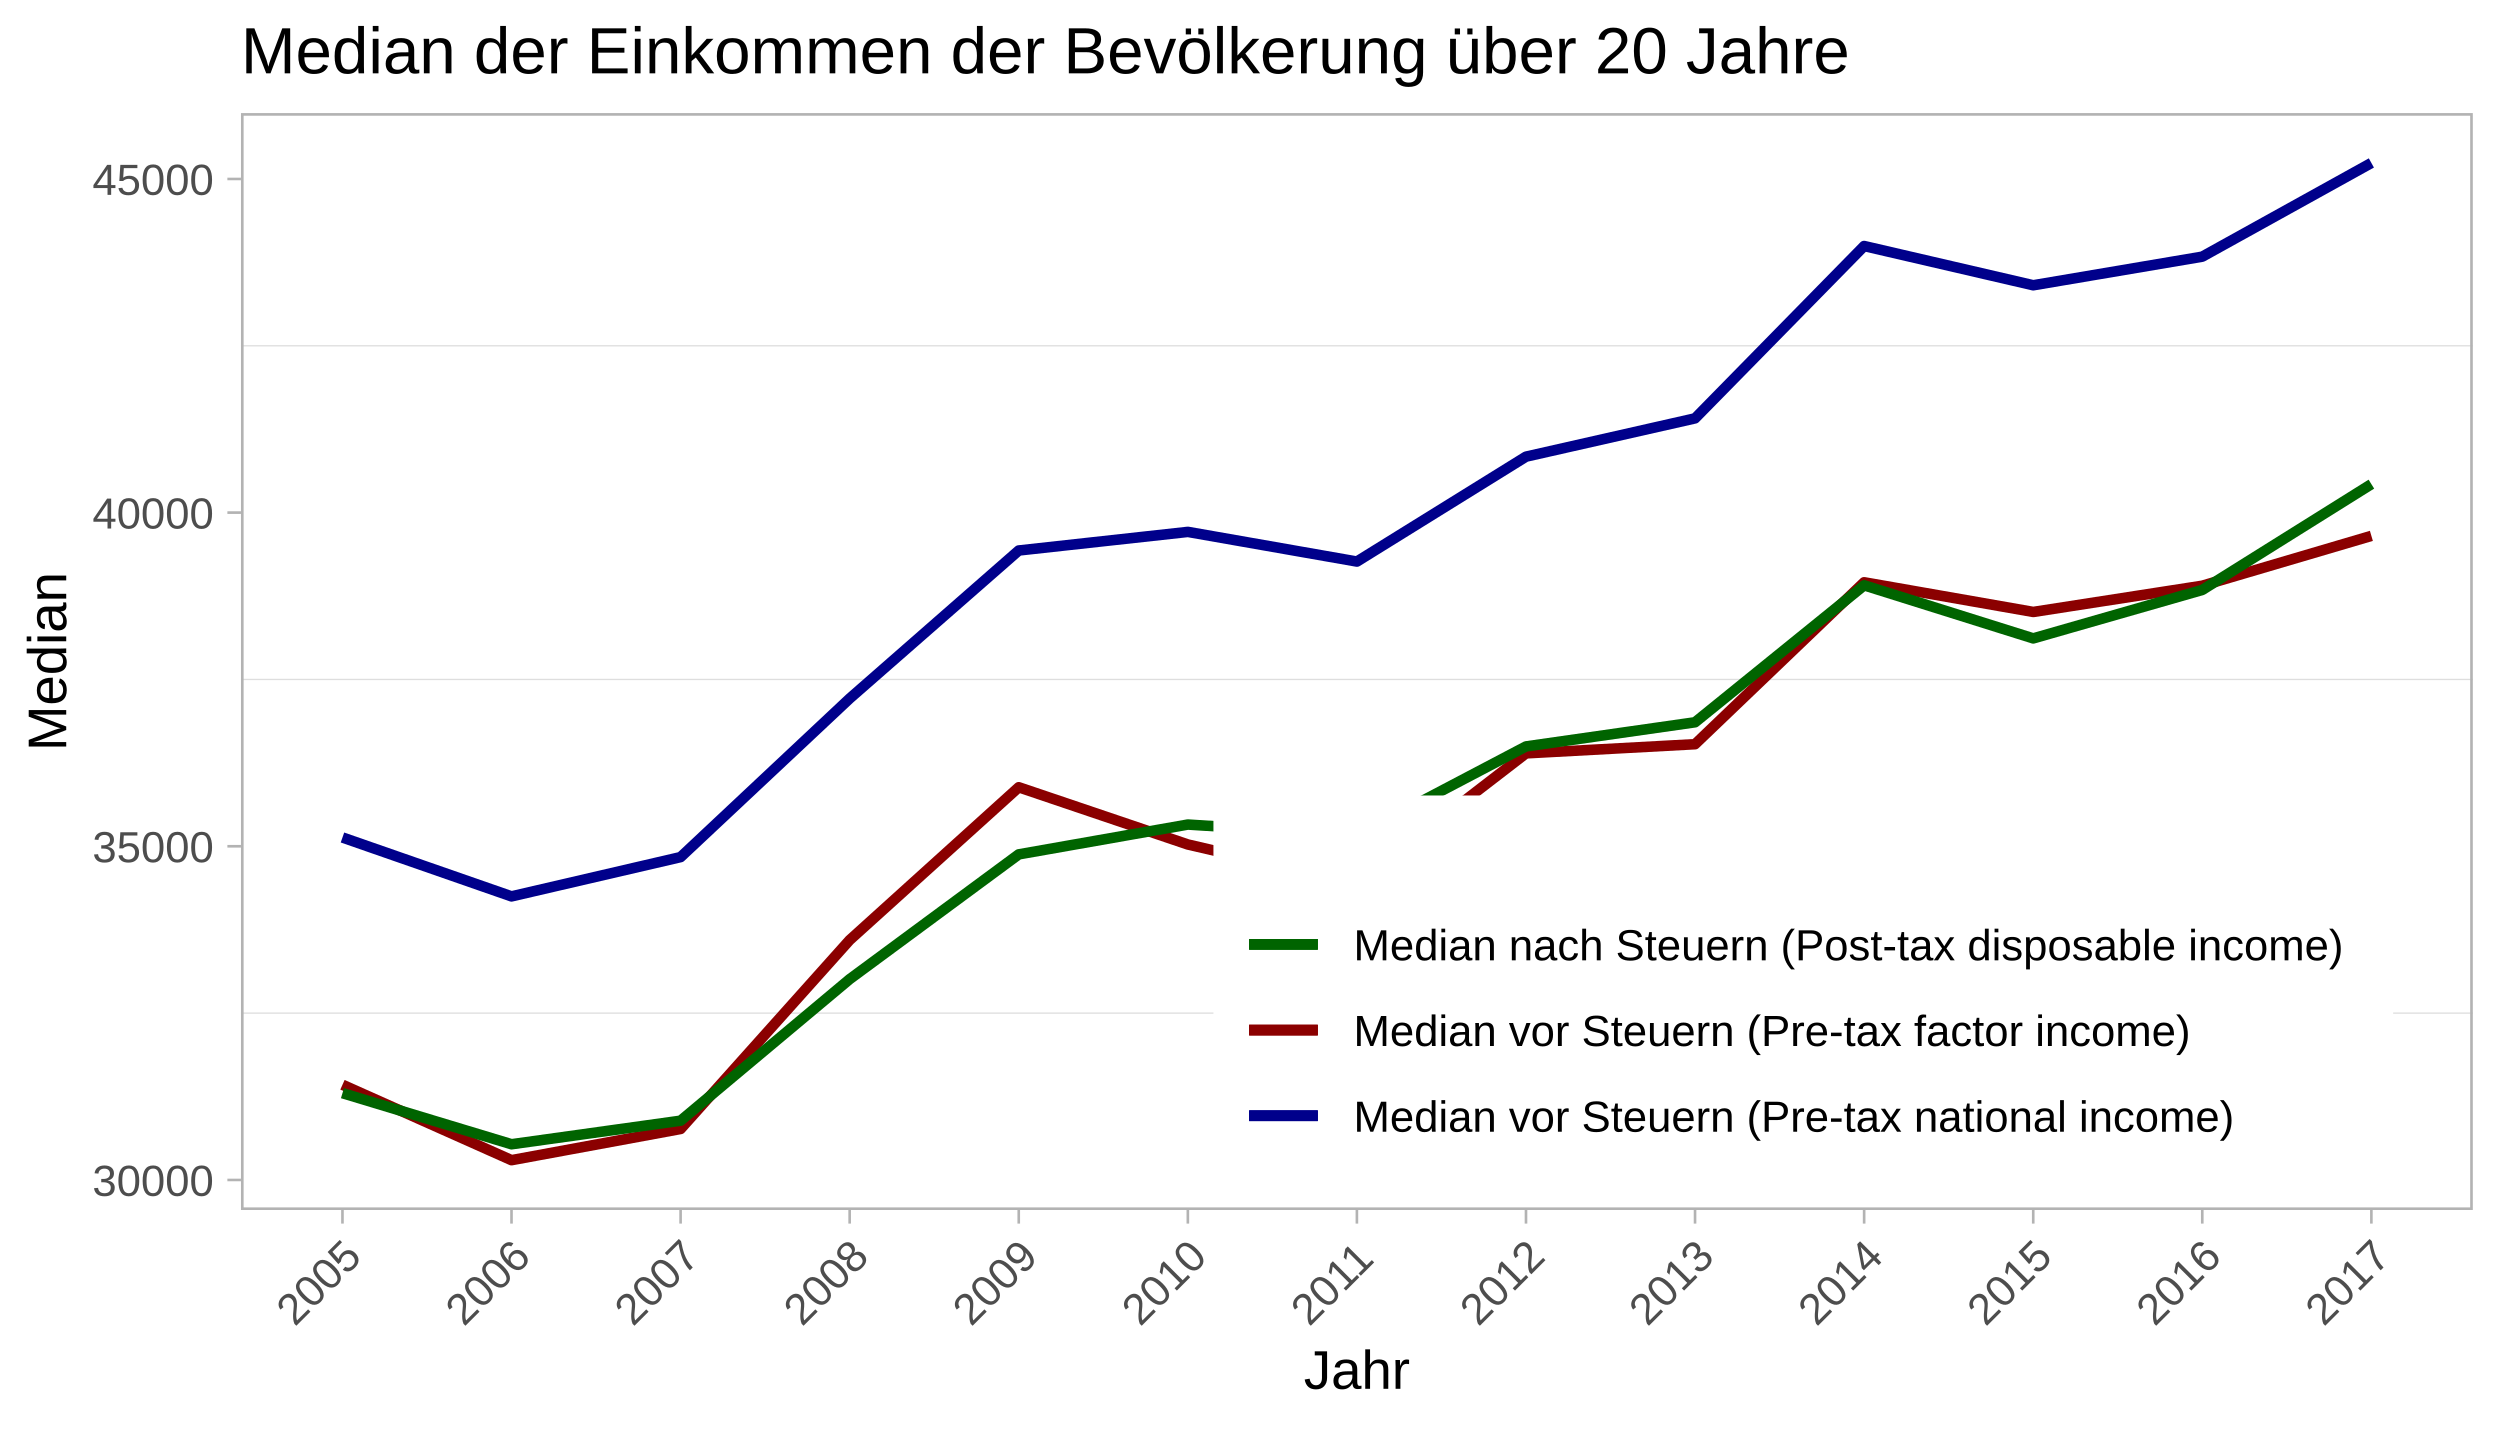
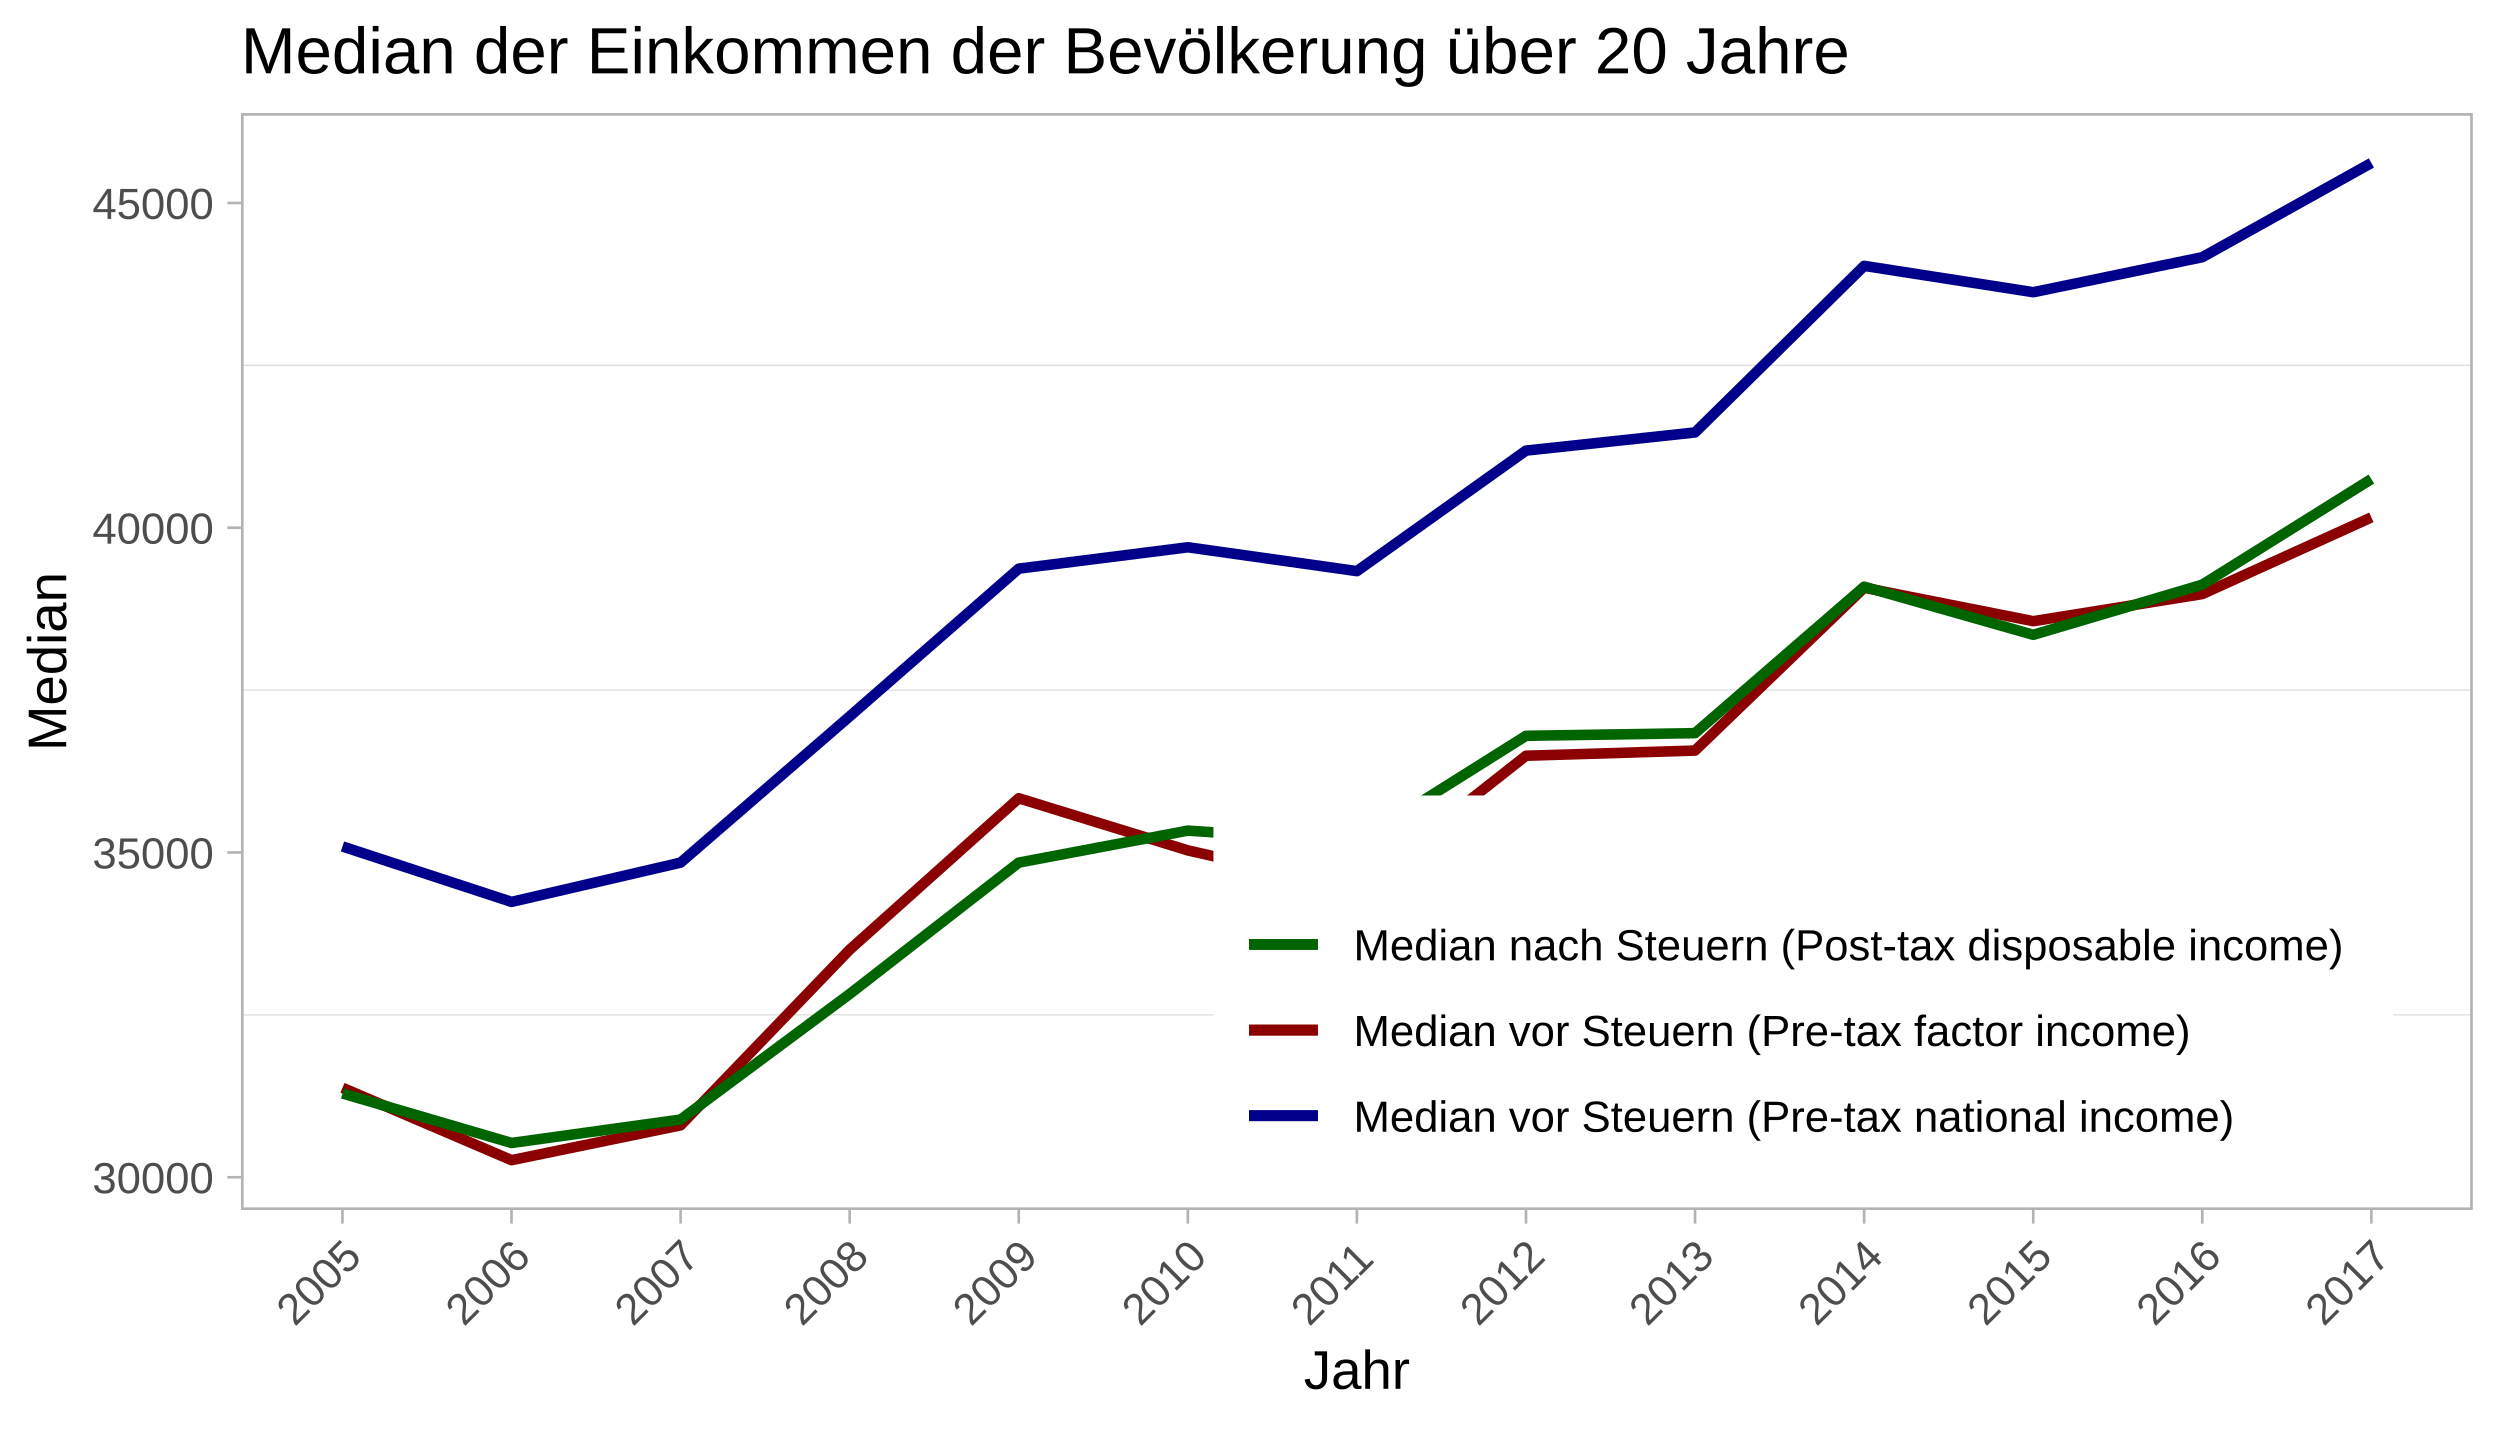
<svg xmlns="http://www.w3.org/2000/svg" viewBox="0 0 504.00 288.00">
  <defs>
    <style type="text/css">
    line, polyline, path, rect, circle {
      fill: none;
      stroke: #000000;
      stroke-linecap: round;
      stroke-linejoin: round;
      stroke-miterlimit: 10.00;
    }
  </style>
  </defs>
  <rect width="100%" height="100%" style="stroke: none; fill: #FFFFFF;" />
  <rect x="0.00" y="0.00" width="504.00" height="288.00" style="stroke-width: 1.07; stroke: #FFFFFF; fill: #FFFFFF;" />
  <defs>
    <clipPath id="cpNDguNTgzOHw0OTguNTIxfDI0My45NDR8MjIuODAyNw==">
      <rect x="48.58" y="22.80" width="449.94" height="221.14" />
    </clipPath>
  </defs>
  <rect x="48.58" y="22.80" width="449.94" height="221.14" style="stroke-width: 1.07; stroke: none; fill: #FFFFFF;" clip-path="url(#cpNDguNTgzOHw0OTguNTIxfDI0My45NDR8MjIuODAyNw==)" />
-   <polyline points="48.58,204.25 498.52,204.25 " style="stroke-width: 0.27; stroke: #DEDEDE; stroke-linecap: butt;" clip-path="url(#cpNDguNTgzOHw0OTguNTIxfDI0My45NDR8MjIuODAyNw==)" />
-   <polyline points="48.58,136.98 498.52,136.98 " style="stroke-width: 0.27; stroke: #DEDEDE; stroke-linecap: butt;" clip-path="url(#cpNDguNTgzOHw0OTguNTIxfDI0My45NDR8MjIuODAyNw==)" />
-   <polyline points="48.58,69.71 498.52,69.71 " style="stroke-width: 0.27; stroke: #DEDEDE; stroke-linecap: butt;" clip-path="url(#cpNDguNTgzOHw0OTguNTIxfDI0My45NDR8MjIuODAyNw==)" />
-   <polyline points="69.04,218.69 103.12,233.89 137.21,227.60 171.29,189.52 205.38,158.71 239.47,170.25 273.55,178.15 307.64,151.88 341.72,150.03 375.81,117.39 409.90,123.37 443.98,118.08 478.07,108.03 " style="stroke-width: 2.13; stroke: #8B0000; stroke-linecap: butt;" clip-path="url(#cpNDguNTgzOHw0OTguNTIxfDI0My45NDR8MjIuODAyNw==)" />
-   <polyline points="69.04,168.84 103.12,180.71 137.21,172.79 171.29,140.82 205.38,110.98 239.47,107.23 273.55,113.21 307.64,92.06 341.72,84.34 375.81,49.60 409.90,57.51 443.98,51.74 478.07,32.85 " style="stroke-width: 2.13; stroke: #00008B; stroke-linecap: butt;" clip-path="url(#cpNDguNTgzOHw0OTguNTIxfDI0My45NDR8MjIuODAyNw==)" />
-   <polyline points="69.04,220.38 103.12,230.68 137.21,225.93 171.29,197.40 205.38,172.24 239.47,166.23 273.55,168.39 307.64,150.48 341.72,145.61 375.81,118.00 409.90,128.70 443.98,118.93 478.07,97.60 " style="stroke-width: 2.13; stroke: #006400; stroke-linecap: butt;" clip-path="url(#cpNDguNTgzOHw0OTguNTIxfDI0My45NDR8MjIuODAyNw==)" />
+   <polyline points="48.58,204.60 498.52,204.60 " style="stroke-width: 0.27; stroke: #DEDEDE; stroke-linecap: butt;" clip-path="url(#cpNDguNTgzOHw0OTguNTIxfDI0My45NDR8MjIuODAyNw==)" />
+   <polyline points="48.58,139.13 498.52,139.13 " style="stroke-width: 0.27; stroke: #DEDEDE; stroke-linecap: butt;" clip-path="url(#cpNDguNTgzOHw0OTguNTIxfDI0My45NDR8MjIuODAyNw==)" />
+   <polyline points="48.58,73.65 498.52,73.65 " style="stroke-width: 0.27; stroke: #DEDEDE; stroke-linecap: butt;" clip-path="url(#cpNDguNTgzOHw0OTguNTIxfDI0My45NDR8MjIuODAyNw==)" />
+   <polyline points="69.04,219.30 103.12,233.89 137.21,226.86 171.29,191.46 205.38,160.93 239.47,171.44 273.55,179.20 307.64,152.36 341.72,151.31 375.81,118.48 409.90,125.23 443.98,119.76 478.07,104.30 " style="stroke-width: 2.13; stroke: #8B0000; stroke-linecap: butt;" clip-path="url(#cpNDguNTgzOHw0OTguNTIxfDI0My45NDR8MjIuODAyNw==)" />
+   <polyline points="69.04,170.65 103.12,181.82 137.21,173.90 171.29,144.42 205.38,114.64 239.47,110.33 273.55,115.14 307.64,90.84 341.72,87.18 375.81,53.60 409.90,58.91 443.98,51.85 478.07,32.85 " style="stroke-width: 2.13; stroke: #00008B; stroke-linecap: butt;" clip-path="url(#cpNDguNTgzOHw0OTguNTIxfDI0My45NDR8MjIuODAyNw==)" />
+   <polyline points="69.04,220.44 103.12,230.42 137.21,225.70 171.29,200.39 205.38,173.90 239.47,167.45 273.55,169.77 307.64,148.34 341.72,147.80 375.81,118.28 409.90,127.98 443.98,117.87 478.07,96.57 " style="stroke-width: 2.13; stroke: #006400; stroke-linecap: butt;" clip-path="url(#cpNDguNTgzOHw0OTguNTIxfDI0My45NDR8MjIuODAyNw==)" />
  <rect x="48.58" y="22.80" width="449.94" height="221.14" style="stroke-width: 1.07; stroke: #B3B3B3;" clip-path="url(#cpNDguNTgzOHw0OTguNTIxfDI0My45NDR8MjIuODAyNw==)" />
  <defs>
    <clipPath id="cpMHw1MDR8Mjg4fDA=">
      <rect x="0.00" y="0.00" width="504.00" height="288.00" />
    </clipPath>
  </defs>
  <g clip-path="url(#cpMHw1MDR8Mjg4fDA=)">
-     <text x="18.63" y="241.10" style="font-size: 8.80px; fill: #4D4D4D; font-family: Arial;" textLength="25.03px" lengthAdjust="spacingAndGlyphs">30000</text>
+     <text x="18.63" y="240.55" style="font-size: 8.80px; fill: #4D4D4D; font-family: Arial;" textLength="25.03px" lengthAdjust="spacingAndGlyphs">30000</text>
  </g>
  <g clip-path="url(#cpMHw1MDR8Mjg4fDA=)">
-     <text x="18.63" y="173.83" style="font-size: 8.80px; fill: #4D4D4D; font-family: Arial;" textLength="25.03px" lengthAdjust="spacingAndGlyphs">35000</text>
+     <text x="18.63" y="175.08" style="font-size: 8.80px; fill: #4D4D4D; font-family: Arial;" textLength="25.03px" lengthAdjust="spacingAndGlyphs">35000</text>
  </g>
  <g clip-path="url(#cpMHw1MDR8Mjg4fDA=)">
-     <text x="18.63" y="106.56" style="font-size: 8.80px; fill: #4D4D4D; font-family: Arial;" textLength="25.03px" lengthAdjust="spacingAndGlyphs">40000</text>
+     <text x="18.63" y="109.61" style="font-size: 8.80px; fill: #4D4D4D; font-family: Arial;" textLength="25.03px" lengthAdjust="spacingAndGlyphs">40000</text>
  </g>
  <g clip-path="url(#cpMHw1MDR8Mjg4fDA=)">
-     <text x="18.63" y="39.29" style="font-size: 8.80px; fill: #4D4D4D; font-family: Arial;" textLength="25.03px" lengthAdjust="spacingAndGlyphs">45000</text>
+     <text x="18.63" y="44.14" style="font-size: 8.80px; fill: #4D4D4D; font-family: Arial;" textLength="25.03px" lengthAdjust="spacingAndGlyphs">45000</text>
  </g>
-   <polyline points="45.84,237.88 48.58,237.88 " style="stroke-width: 0.53; stroke: #B3B3B3; stroke-linecap: butt;" clip-path="url(#cpMHw1MDR8Mjg4fDA=)" />
-   <polyline points="45.84,170.61 48.58,170.61 " style="stroke-width: 0.53; stroke: #B3B3B3; stroke-linecap: butt;" clip-path="url(#cpMHw1MDR8Mjg4fDA=)" />
-   <polyline points="45.84,103.34 48.58,103.34 " style="stroke-width: 0.53; stroke: #B3B3B3; stroke-linecap: butt;" clip-path="url(#cpMHw1MDR8Mjg4fDA=)" />
-   <polyline points="45.84,36.08 48.58,36.08 " style="stroke-width: 0.53; stroke: #B3B3B3; stroke-linecap: butt;" clip-path="url(#cpMHw1MDR8Mjg4fDA=)" />
+   <polyline points="45.84,237.33 48.58,237.33 " style="stroke-width: 0.53; stroke: #B3B3B3; stroke-linecap: butt;" clip-path="url(#cpMHw1MDR8Mjg4fDA=)" />
+   <polyline points="45.84,171.86 48.58,171.86 " style="stroke-width: 0.53; stroke: #B3B3B3; stroke-linecap: butt;" clip-path="url(#cpMHw1MDR8Mjg4fDA=)" />
+   <polyline points="45.84,106.39 48.58,106.39 " style="stroke-width: 0.53; stroke: #B3B3B3; stroke-linecap: butt;" clip-path="url(#cpMHw1MDR8Mjg4fDA=)" />
+   <polyline points="45.84,40.92 48.58,40.92 " style="stroke-width: 0.53; stroke: #B3B3B3; stroke-linecap: butt;" clip-path="url(#cpMHw1MDR8Mjg4fDA=)" />
  <polyline points="69.04,246.68 69.04,243.94 " style="stroke-width: 0.53; stroke: #B3B3B3; stroke-linecap: butt;" clip-path="url(#cpMHw1MDR8Mjg4fDA=)" />
  <polyline points="103.12,246.68 103.12,243.94 " style="stroke-width: 0.53; stroke: #B3B3B3; stroke-linecap: butt;" clip-path="url(#cpMHw1MDR8Mjg4fDA=)" />
  <polyline points="137.21,246.68 137.21,243.94 " style="stroke-width: 0.53; stroke: #B3B3B3; stroke-linecap: butt;" clip-path="url(#cpMHw1MDR8Mjg4fDA=)" />
  <polyline points="171.29,246.68 171.29,243.94 " style="stroke-width: 0.53; stroke: #B3B3B3; stroke-linecap: butt;" clip-path="url(#cpMHw1MDR8Mjg4fDA=)" />
  <polyline points="205.38,246.68 205.38,243.94 " style="stroke-width: 0.53; stroke: #B3B3B3; stroke-linecap: butt;" clip-path="url(#cpMHw1MDR8Mjg4fDA=)" />
  <polyline points="239.47,246.68 239.47,243.94 " style="stroke-width: 0.53; stroke: #B3B3B3; stroke-linecap: butt;" clip-path="url(#cpMHw1MDR8Mjg4fDA=)" />
  <polyline points="273.55,246.68 273.55,243.94 " style="stroke-width: 0.53; stroke: #B3B3B3; stroke-linecap: butt;" clip-path="url(#cpMHw1MDR8Mjg4fDA=)" />
  <polyline points="307.64,246.68 307.64,243.94 " style="stroke-width: 0.53; stroke: #B3B3B3; stroke-linecap: butt;" clip-path="url(#cpMHw1MDR8Mjg4fDA=)" />
  <polyline points="341.72,246.68 341.72,243.94 " style="stroke-width: 0.53; stroke: #B3B3B3; stroke-linecap: butt;" clip-path="url(#cpMHw1MDR8Mjg4fDA=)" />
  <polyline points="375.81,246.68 375.81,243.94 " style="stroke-width: 0.53; stroke: #B3B3B3; stroke-linecap: butt;" clip-path="url(#cpMHw1MDR8Mjg4fDA=)" />
  <polyline points="409.90,246.68 409.90,243.94 " style="stroke-width: 0.53; stroke: #B3B3B3; stroke-linecap: butt;" clip-path="url(#cpMHw1MDR8Mjg4fDA=)" />
  <polyline points="443.98,246.68 443.98,243.94 " style="stroke-width: 0.53; stroke: #B3B3B3; stroke-linecap: butt;" clip-path="url(#cpMHw1MDR8Mjg4fDA=)" />
  <polyline points="478.07,246.68 478.07,243.94 " style="stroke-width: 0.53; stroke: #B3B3B3; stroke-linecap: butt;" clip-path="url(#cpMHw1MDR8Mjg4fDA=)" />
  <g clip-path="url(#cpMHw1MDR8Mjg4fDA=)">
    <text transform="translate(59.43,267.58) rotate(-45)" style="font-size: 8.80px; fill: #4D4D4D; font-family: Arial;" textLength="20.02px" lengthAdjust="spacingAndGlyphs">2005</text>
  </g>
  <g clip-path="url(#cpMHw1MDR8Mjg4fDA=)">
    <text transform="translate(93.52,267.58) rotate(-45)" style="font-size: 8.80px; fill: #4D4D4D; font-family: Arial;" textLength="20.02px" lengthAdjust="spacingAndGlyphs">2006</text>
  </g>
  <g clip-path="url(#cpMHw1MDR8Mjg4fDA=)">
    <text transform="translate(127.60,267.58) rotate(-45)" style="font-size: 8.80px; fill: #4D4D4D; font-family: Arial;" textLength="20.02px" lengthAdjust="spacingAndGlyphs">2007</text>
  </g>
  <g clip-path="url(#cpMHw1MDR8Mjg4fDA=)">
    <text transform="translate(161.69,267.58) rotate(-45)" style="font-size: 8.80px; fill: #4D4D4D; font-family: Arial;" textLength="20.02px" lengthAdjust="spacingAndGlyphs">2008</text>
  </g>
  <g clip-path="url(#cpMHw1MDR8Mjg4fDA=)">
    <text transform="translate(195.77,267.58) rotate(-45)" style="font-size: 8.80px; fill: #4D4D4D; font-family: Arial;" textLength="20.02px" lengthAdjust="spacingAndGlyphs">2009</text>
  </g>
  <g clip-path="url(#cpMHw1MDR8Mjg4fDA=)">
    <text transform="translate(229.86,267.58) rotate(-45)" style="font-size: 8.80px; fill: #4D4D4D; font-family: Arial;" textLength="20.02px" lengthAdjust="spacingAndGlyphs">2010</text>
  </g>
  <g clip-path="url(#cpMHw1MDR8Mjg4fDA=)">
    <text transform="translate(263.95,267.58) rotate(-45)" style="font-size: 8.80px; fill: #4D4D4D; font-family: Arial;" textLength="20.02px" lengthAdjust="spacingAndGlyphs">2011</text>
  </g>
  <g clip-path="url(#cpMHw1MDR8Mjg4fDA=)">
    <text transform="translate(298.03,267.58) rotate(-45)" style="font-size: 8.80px; fill: #4D4D4D; font-family: Arial;" textLength="20.02px" lengthAdjust="spacingAndGlyphs">2012</text>
  </g>
  <g clip-path="url(#cpMHw1MDR8Mjg4fDA=)">
    <text transform="translate(332.12,267.58) rotate(-45)" style="font-size: 8.80px; fill: #4D4D4D; font-family: Arial;" textLength="20.02px" lengthAdjust="spacingAndGlyphs">2013</text>
  </g>
  <g clip-path="url(#cpMHw1MDR8Mjg4fDA=)">
    <text transform="translate(366.21,267.58) rotate(-45)" style="font-size: 8.80px; fill: #4D4D4D; font-family: Arial;" textLength="20.02px" lengthAdjust="spacingAndGlyphs">2014</text>
  </g>
  <g clip-path="url(#cpMHw1MDR8Mjg4fDA=)">
    <text transform="translate(400.29,267.58) rotate(-45)" style="font-size: 8.80px; fill: #4D4D4D; font-family: Arial;" textLength="20.02px" lengthAdjust="spacingAndGlyphs">2015</text>
  </g>
  <g clip-path="url(#cpMHw1MDR8Mjg4fDA=)">
    <text transform="translate(434.38,267.58) rotate(-45)" style="font-size: 8.80px; fill: #4D4D4D; font-family: Arial;" textLength="20.02px" lengthAdjust="spacingAndGlyphs">2016</text>
  </g>
  <g clip-path="url(#cpMHw1MDR8Mjg4fDA=)">
    <text transform="translate(468.46,267.58) rotate(-45)" style="font-size: 8.80px; fill: #4D4D4D; font-family: Arial;" textLength="20.02px" lengthAdjust="spacingAndGlyphs">2017</text>
  </g>
  <g clip-path="url(#cpMHw1MDR8Mjg4fDA=)">
    <text x="262.85" y="279.99" style="font-size: 11.00px; font-family: Arial;" textLength="21.40px" lengthAdjust="spacingAndGlyphs">Jahr</text>
  </g>
  <g clip-path="url(#cpMHw1MDR8Mjg4fDA=)">
    <text transform="translate(13.35,151.41) rotate(-90)" style="font-size: 11.00px; font-family: Arial;" textLength="36.08px" lengthAdjust="spacingAndGlyphs">Median</text>
  </g>
  <rect x="244.63" y="160.37" width="237.83" height="78.68" style="stroke-width: 1.07; stroke: none; fill: #FFFFFF;" clip-path="url(#cpMHw1MDR8Mjg4fDA=)" />
  <rect x="250.11" y="181.74" width="17.28" height="17.28" style="stroke-width: 1.07; stroke: none; fill: #FFFFFF;" clip-path="url(#cpMHw1MDR8Mjg4fDA=)" />
  <line x1="251.83" y1="190.38" x2="265.66" y2="190.38" style="stroke-width: 2.13; stroke: #006400; stroke-linecap: butt;" clip-path="url(#cpMHw1MDR8Mjg4fDA=)" />
  <line x1="251.83" y1="190.38" x2="265.66" y2="190.38" style="stroke-width: 2.13; stroke: #006400; stroke-linecap: butt;" clip-path="url(#cpMHw1MDR8Mjg4fDA=)" />
  <line x1="251.83" y1="190.38" x2="265.66" y2="190.38" style="stroke-width: 2.13; stroke: #006400; stroke-linecap: butt;" clip-path="url(#cpMHw1MDR8Mjg4fDA=)" />
  <rect x="250.11" y="199.02" width="17.28" height="17.28" style="stroke-width: 1.07; stroke: none; fill: #FFFFFF;" clip-path="url(#cpMHw1MDR8Mjg4fDA=)" />
  <line x1="251.83" y1="207.66" x2="265.66" y2="207.66" style="stroke-width: 2.13; stroke: #8B0000; stroke-linecap: butt;" clip-path="url(#cpMHw1MDR8Mjg4fDA=)" />
  <line x1="251.83" y1="207.66" x2="265.66" y2="207.66" style="stroke-width: 2.13; stroke: #8B0000; stroke-linecap: butt;" clip-path="url(#cpMHw1MDR8Mjg4fDA=)" />
  <line x1="251.83" y1="207.66" x2="265.66" y2="207.66" style="stroke-width: 2.13; stroke: #8B0000; stroke-linecap: butt;" clip-path="url(#cpMHw1MDR8Mjg4fDA=)" />
  <rect x="250.11" y="216.30" width="17.28" height="17.28" style="stroke-width: 1.07; stroke: none; fill: #FFFFFF;" clip-path="url(#cpMHw1MDR8Mjg4fDA=)" />
  <line x1="251.83" y1="224.94" x2="265.66" y2="224.94" style="stroke-width: 2.13; stroke: #00008B; stroke-linecap: butt;" clip-path="url(#cpMHw1MDR8Mjg4fDA=)" />
  <line x1="251.83" y1="224.94" x2="265.66" y2="224.94" style="stroke-width: 2.13; stroke: #00008B; stroke-linecap: butt;" clip-path="url(#cpMHw1MDR8Mjg4fDA=)" />
  <line x1="251.83" y1="224.94" x2="265.66" y2="224.94" style="stroke-width: 2.13; stroke: #00008B; stroke-linecap: butt;" clip-path="url(#cpMHw1MDR8Mjg4fDA=)" />
  <g clip-path="url(#cpMHw1MDR8Mjg4fDA=)">
    <text x="272.87" y="193.60" style="font-size: 8.80px; font-family: Arial;" textLength="204.11px" lengthAdjust="spacingAndGlyphs">Median nach Steuern (Post-tax disposable income)</text>
  </g>
  <g clip-path="url(#cpMHw1MDR8Mjg4fDA=)">
    <text x="272.87" y="210.88" style="font-size: 8.80px; font-family: Arial;" textLength="172.57px" lengthAdjust="spacingAndGlyphs">Median vor Steuern (Pre-tax factor income)</text>
  </g>
  <g clip-path="url(#cpMHw1MDR8Mjg4fDA=)">
    <text x="272.87" y="228.16" style="font-size: 8.80px; font-family: Arial;" textLength="181.59px" lengthAdjust="spacingAndGlyphs">Median vor Steuern (Pre-tax national income)</text>
  </g>
  <g clip-path="url(#cpMHw1MDR8Mjg4fDA=)">
    <text x="48.58" y="14.79" style="font-size: 13.20px; font-family: Arial;" textLength="323.01px" lengthAdjust="spacingAndGlyphs">Median  der Einkommen der Bevölkerung über 20 Jahre</text>
  </g>
</svg>
